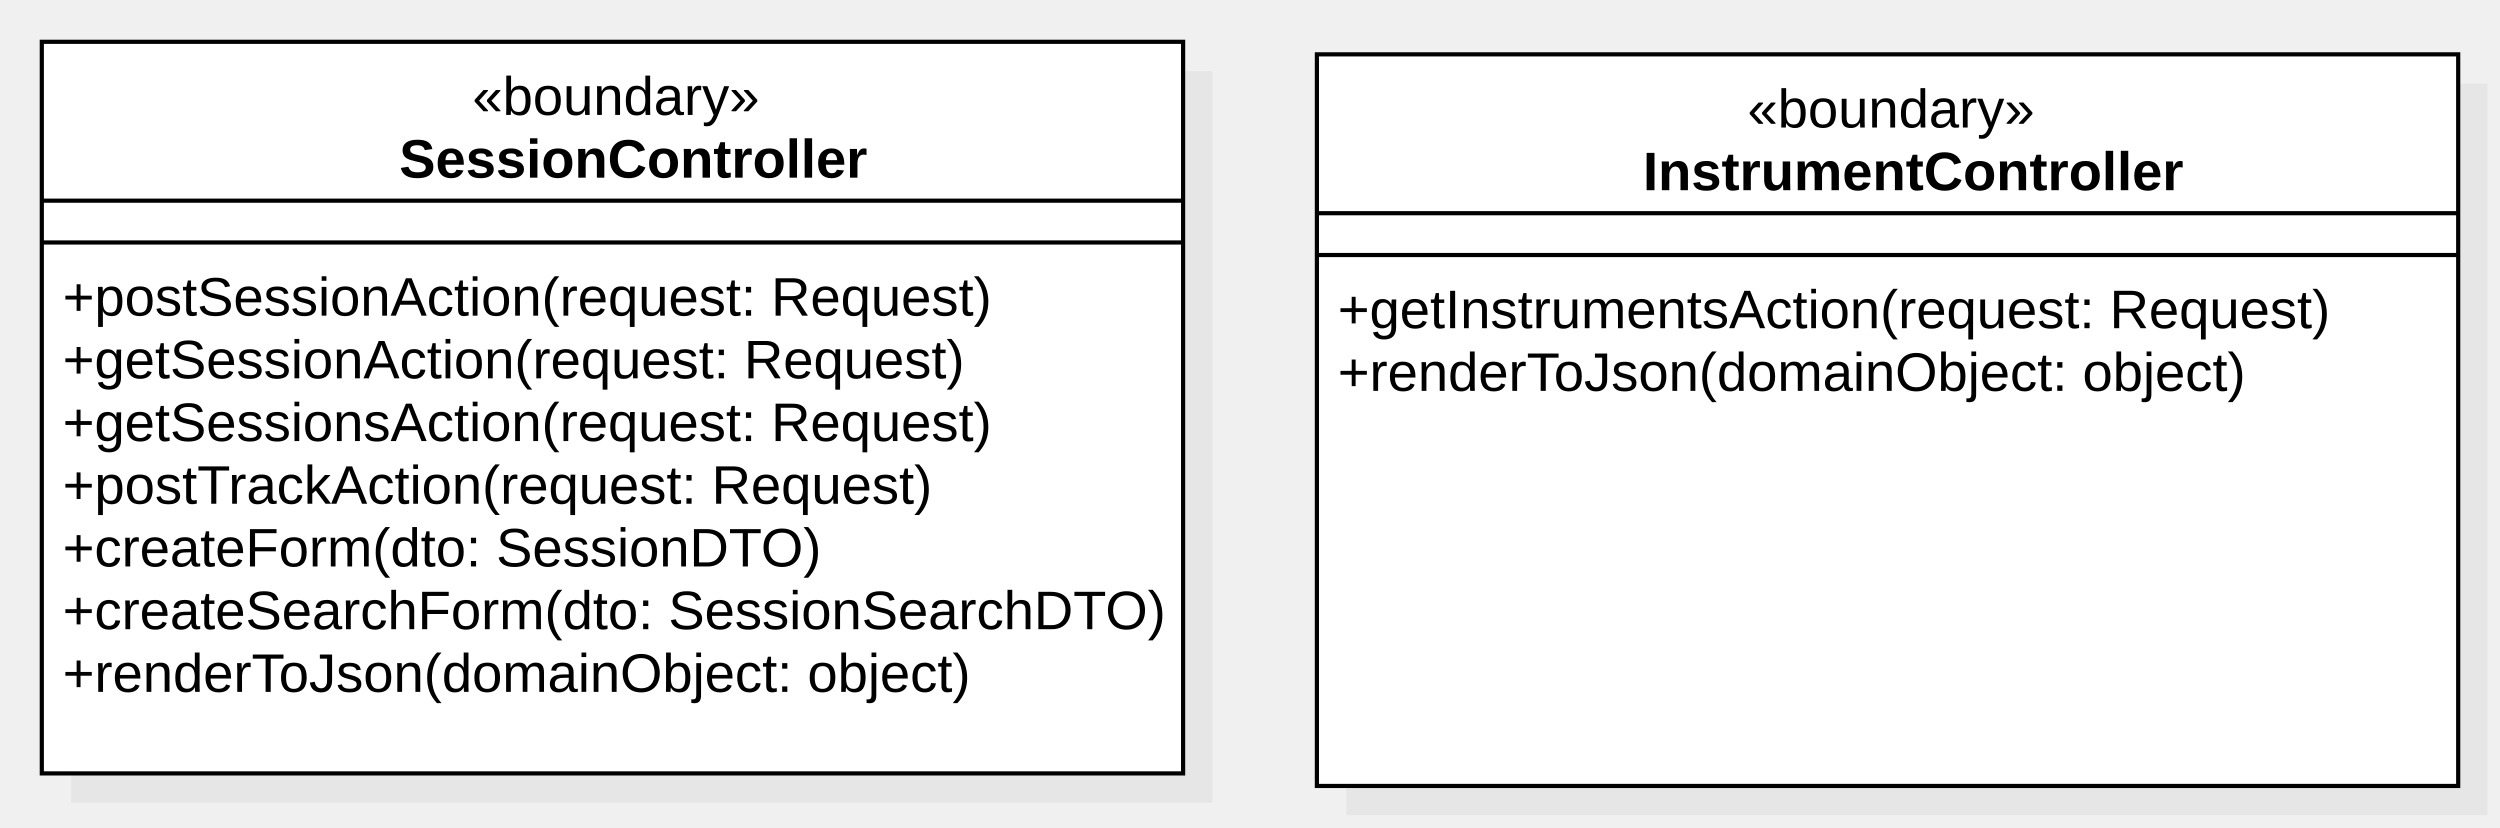
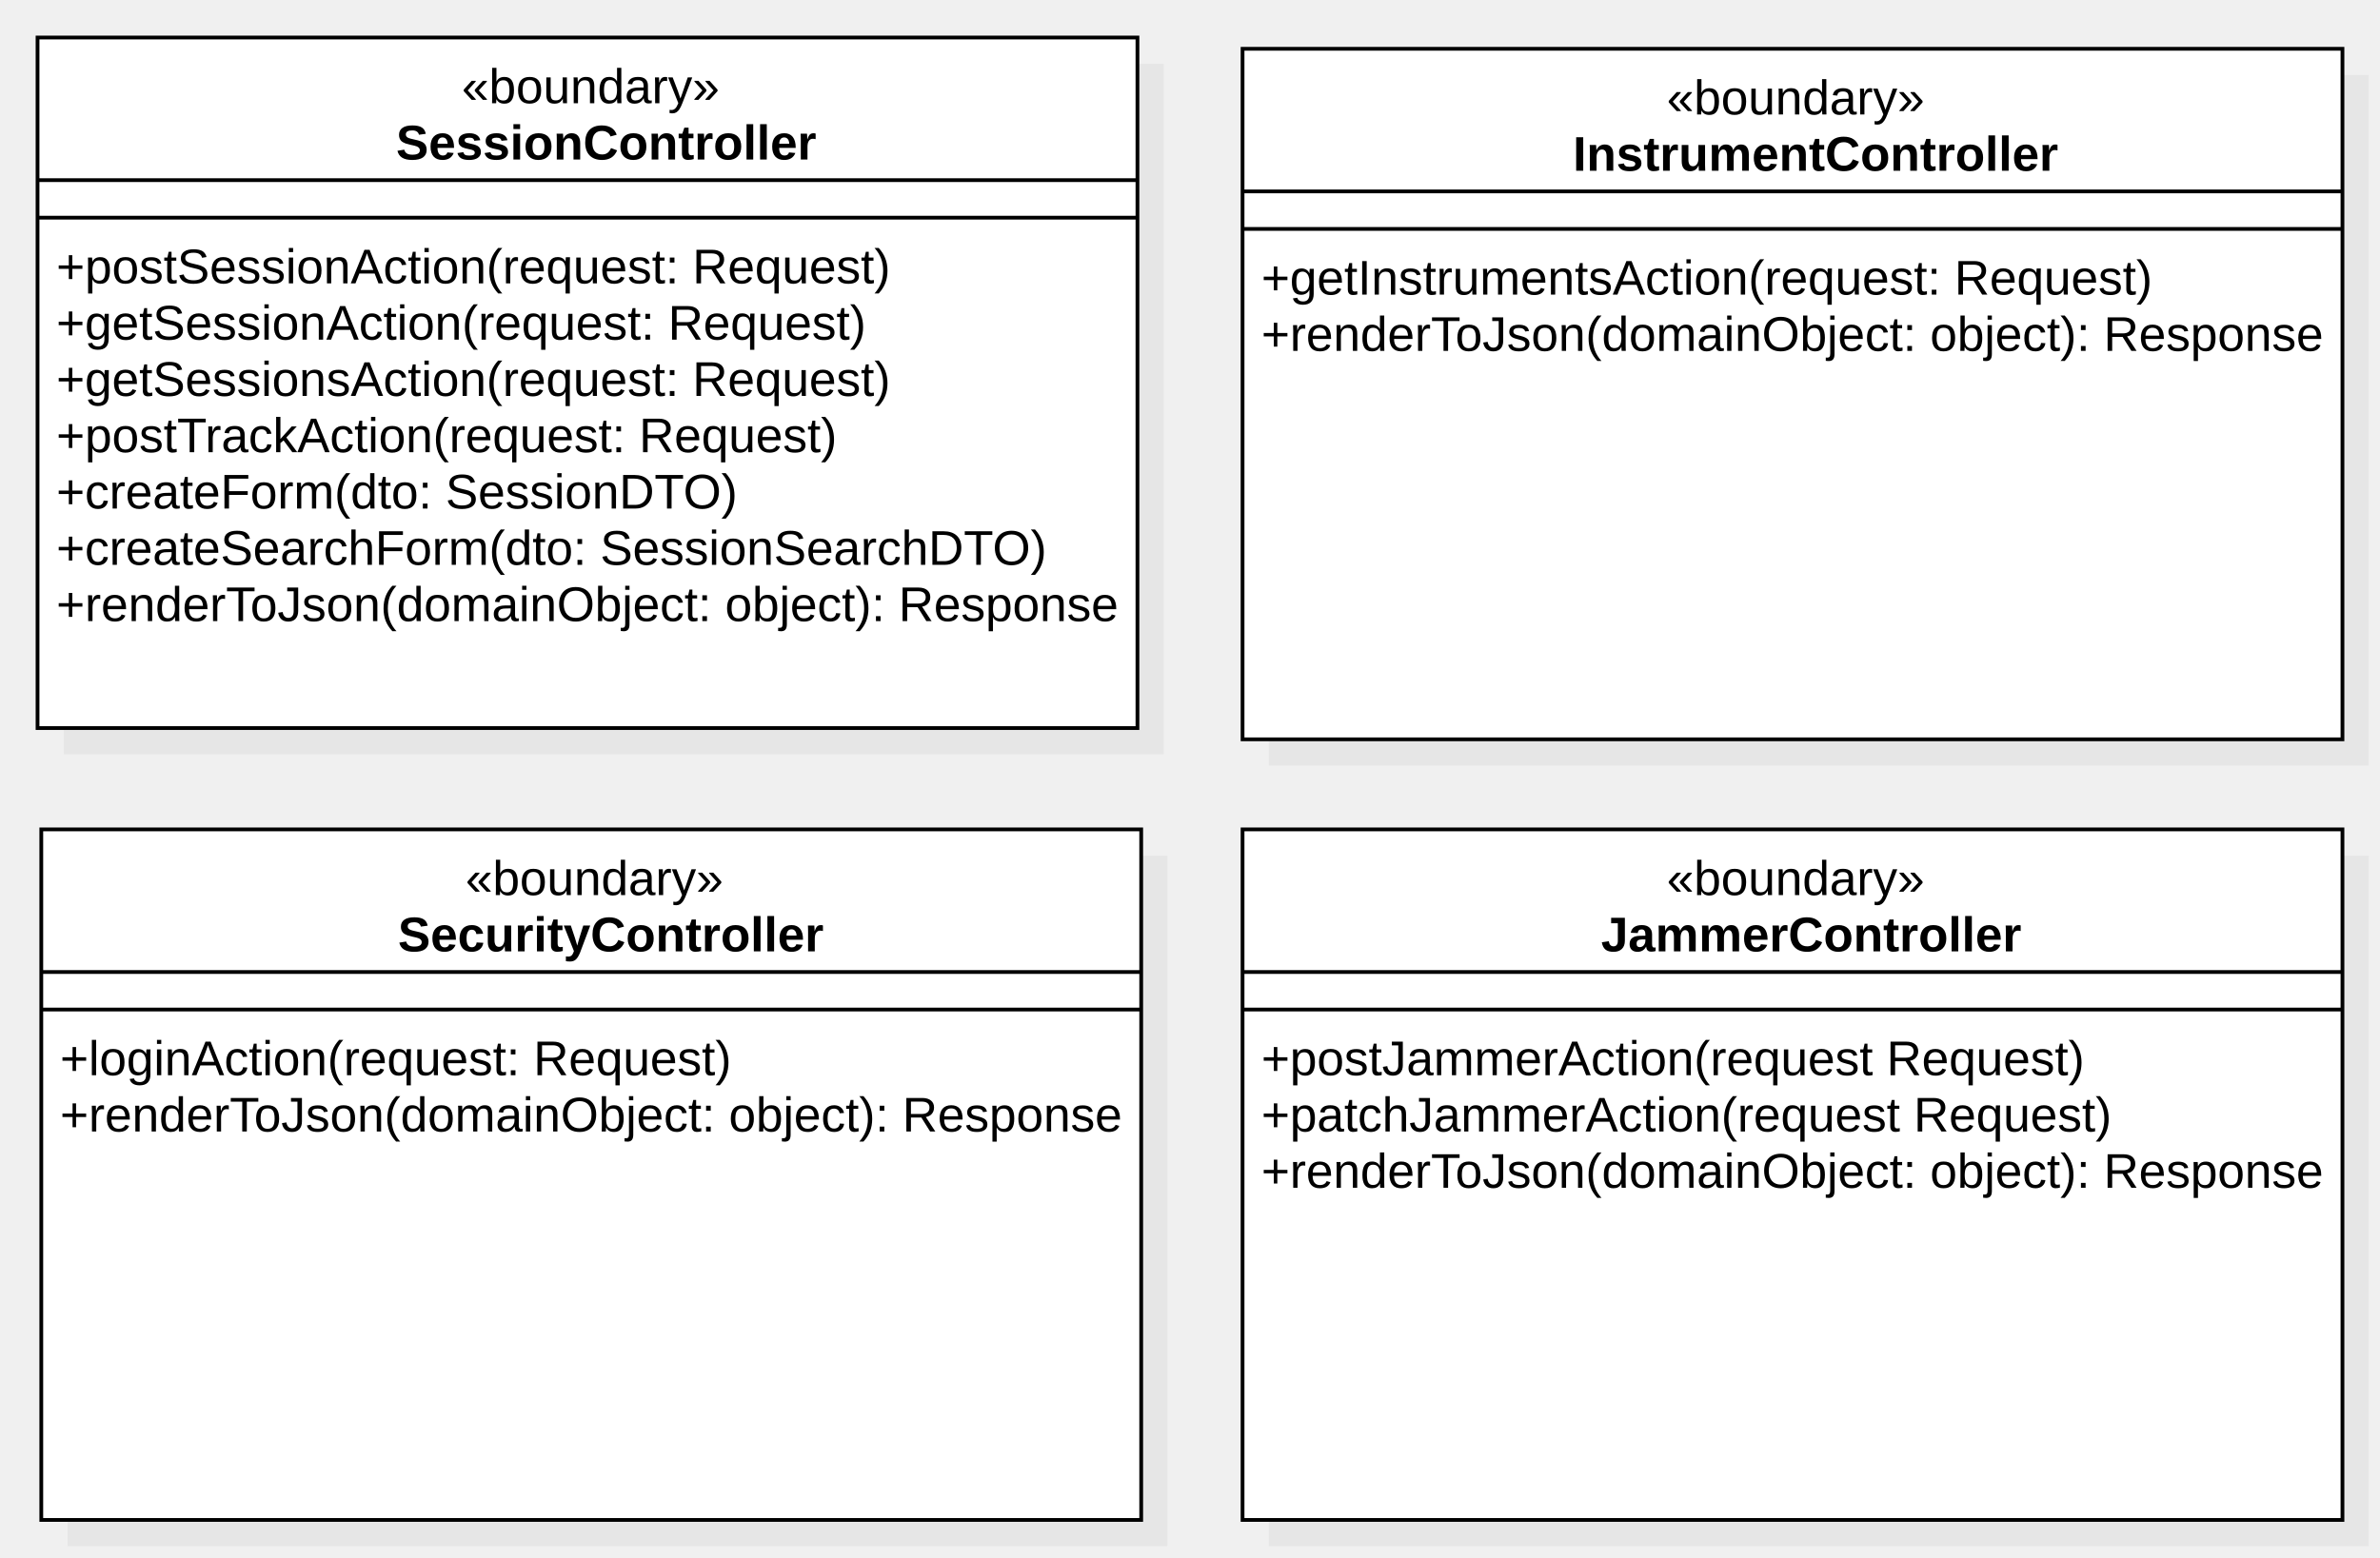
- <svg xmlns="http://www.w3.org/2000/svg" version="1.1" width="598" height="198">
+ <svg xmlns="http://www.w3.org/2000/svg" version="1.1" width="634" height="415">
  <defs />
  <g>
    <g transform="translate(-5,-3) scale(1,1)">
-       <rect fill="#C0C0C0" stroke="none" x="22" y="20" width="273" height="175" opacity="0.2" />
+       <rect fill="#C0C0C0" stroke="none" x="22" y="20" width="293" height="184" opacity="0.2" />
    </g>
    <g transform="translate(-5,-3) scale(1,1)">
-       <rect fill="#ffffff" stroke="none" x="15" y="13" width="273" height="175" />
+       <rect fill="#ffffff" stroke="none" x="15" y="13" width="293" height="184" />
    </g>
    <g transform="translate(-5,-3) scale(1,1)">
-       <path fill="none" stroke="#000000" d="M 15 13 L 288 13 L 288 188 L 15 188 L 15 13 Z Z" stroke-miterlimit="10" />
+       <path fill="none" stroke="#000000" d="M 15 13 L 308 13 L 308 197 L 15 197 L 15 13 Z Z" stroke-miterlimit="10" />
    </g>
    <g transform="translate(-5,-3) scale(1,1)">
-       <path fill="none" stroke="#000000" d="M 15 51 L 288 51" stroke-miterlimit="10" />
+       <path fill="none" stroke="#000000" d="M 15 51 L 308 51" stroke-miterlimit="10" />
    </g>
    <g transform="translate(-5,-3) scale(1,1)">
-       <path fill="none" stroke="#000000" d="M 15 61 L 288 61" stroke-miterlimit="10" />
+       <path fill="none" stroke="#000000" d="M 15 61 L 308 61" stroke-miterlimit="10" />
    </g>
    <g transform="translate(-5,-3) scale(1,1)">
      <g>
        <path fill="none" stroke="none" />
-         <text fill="#000000" stroke="none" font-family="Arial" font-size="13px" font-style="normal" font-weight="normal" text-decoration="none" x="118" y="30.5">«boundary»</text>
+         <text fill="#000000" stroke="none" font-family="Arial" font-size="13px" font-style="normal" font-weight="normal" text-decoration="none" x="128" y="30.5">«boundary»</text>
      </g>
    </g>
    <g transform="translate(-5,-3) scale(1,1)">
      <g>
        <path fill="none" stroke="none" />
-         <text fill="#000000" stroke="none" font-family="Arial" font-size="13px" font-style="normal" font-weight="bold" text-decoration="none" x="100.5" y="45.5">SessionController</text>
+         <text fill="#000000" stroke="none" font-family="Arial" font-size="13px" font-style="normal" font-weight="bold" text-decoration="none" x="110.5" y="45.5">SessionController</text>
      </g>
    </g>
    <g transform="translate(-5,-3) scale(1,1)">
      <g>
        <path fill="none" stroke="none" />
        <text fill="#000000" stroke="none" font-family="Arial" font-size="13px" font-style="normal" font-weight="normal" text-decoration="none" x="20" y="78.5">+postSessionAction(request: Request)</text>
      </g>
    </g>
    <g transform="translate(-5,-3) scale(1,1)">
      <g>
        <path fill="none" stroke="none" />
        <text fill="#000000" stroke="none" font-family="Arial" font-size="13px" font-style="normal" font-weight="normal" text-decoration="none" x="20" y="93.5">+getSessionAction(request: Request)</text>
      </g>
    </g>
    <g transform="translate(-5,-3) scale(1,1)">
      <g>
        <path fill="none" stroke="none" />
        <text fill="#000000" stroke="none" font-family="Arial" font-size="13px" font-style="normal" font-weight="normal" text-decoration="none" x="20" y="108.5">+getSessionsAction(request: Request)</text>
      </g>
    </g>
    <g transform="translate(-5,-3) scale(1,1)">
      <g>
        <path fill="none" stroke="none" />
        <text fill="#000000" stroke="none" font-family="Arial" font-size="13px" font-style="normal" font-weight="normal" text-decoration="none" x="20" y="123.5">+postTrackAction(request: Request)</text>
      </g>
    </g>
    <g transform="translate(-5,-3) scale(1,1)">
      <g>
        <path fill="none" stroke="none" />
        <text fill="#000000" stroke="none" font-family="Arial" font-size="13px" font-style="normal" font-weight="normal" text-decoration="none" x="20" y="138.5">+createForm(dto: SessionDTO)</text>
      </g>
    </g>
    <g transform="translate(-5,-3) scale(1,1)">
      <g>
        <path fill="none" stroke="none" />
        <text fill="#000000" stroke="none" font-family="Arial" font-size="13px" font-style="normal" font-weight="normal" text-decoration="none" x="20" y="153.5">+createSearchForm(dto: SessionSearchDTO)</text>
      </g>
    </g>
    <g transform="translate(-5,-3) scale(1,1)">
      <g>
        <path fill="none" stroke="none" />
-         <text fill="#000000" stroke="none" font-family="Arial" font-size="13px" font-style="normal" font-weight="normal" text-decoration="none" x="20" y="168.5">+renderToJson(domainObject: object)</text>
+         <text fill="#000000" stroke="none" font-family="Arial" font-size="13px" font-style="normal" font-weight="normal" text-decoration="none" x="20" y="168.5">+renderToJson(domainObject: object): Response</text>
      </g>
    </g>
    <g transform="translate(-5,-3) scale(1,1)">
-       <rect fill="#C0C0C0" stroke="none" x="327" y="23" width="273" height="175" opacity="0.2" />
+       <rect fill="#C0C0C0" stroke="none" x="343" y="23" width="293" height="184" opacity="0.2" />
    </g>
    <g transform="translate(-5,-3) scale(1,1)">
-       <rect fill="#ffffff" stroke="none" x="320" y="16" width="273" height="175" />
+       <rect fill="#ffffff" stroke="none" x="336" y="16" width="293" height="184" />
    </g>
    <g transform="translate(-5,-3) scale(1,1)">
-       <path fill="none" stroke="#000000" d="M 320 16 L 593 16 L 593 191 L 320 191 L 320 16 Z Z" stroke-miterlimit="10" />
+       <path fill="none" stroke="#000000" d="M 336 16 L 629 16 L 629 200 L 336 200 L 336 16 Z Z" stroke-miterlimit="10" />
    </g>
    <g transform="translate(-5,-3) scale(1,1)">
-       <path fill="none" stroke="#000000" d="M 320 54 L 593 54" stroke-miterlimit="10" />
+       <path fill="none" stroke="#000000" d="M 336 54 L 629 54" stroke-miterlimit="10" />
    </g>
    <g transform="translate(-5,-3) scale(1,1)">
-       <path fill="none" stroke="#000000" d="M 320 64 L 593 64" stroke-miterlimit="10" />
+       <path fill="none" stroke="#000000" d="M 336 64 L 629 64" stroke-miterlimit="10" />
    </g>
    <g transform="translate(-5,-3) scale(1,1)">
      <g>
        <path fill="none" stroke="none" />
-         <text fill="#000000" stroke="none" font-family="Arial" font-size="13px" font-style="normal" font-weight="normal" text-decoration="none" x="423" y="33.5">«boundary»</text>
+         <text fill="#000000" stroke="none" font-family="Arial" font-size="13px" font-style="normal" font-weight="normal" text-decoration="none" x="449" y="33.5">«boundary»</text>
      </g>
    </g>
    <g transform="translate(-5,-3) scale(1,1)">
      <g>
        <path fill="none" stroke="none" />
-         <text fill="#000000" stroke="none" font-family="Arial" font-size="13px" font-style="normal" font-weight="bold" text-decoration="none" x="398" y="48.5">InstrumentController</text>
+         <text fill="#000000" stroke="none" font-family="Arial" font-size="13px" font-style="normal" font-weight="bold" text-decoration="none" x="424" y="48.5">InstrumentController</text>
      </g>
    </g>
    <g transform="translate(-5,-3) scale(1,1)">
      <g>
        <path fill="none" stroke="none" />
-         <text fill="#000000" stroke="none" font-family="Arial" font-size="13px" font-style="normal" font-weight="normal" text-decoration="none" x="325" y="81.5">+getInstrumentsAction(request: Request)</text>
+         <text fill="#000000" stroke="none" font-family="Arial" font-size="13px" font-style="normal" font-weight="normal" text-decoration="none" x="341" y="81.5">+getInstrumentsAction(request: Request)</text>
      </g>
    </g>
    <g transform="translate(-5,-3) scale(1,1)">
      <g>
        <path fill="none" stroke="none" />
-         <text fill="#000000" stroke="none" font-family="Arial" font-size="13px" font-style="normal" font-weight="normal" text-decoration="none" x="325" y="96.5">+renderToJson(domainObject: object)</text>
+         <text fill="#000000" stroke="none" font-family="Arial" font-size="13px" font-style="normal" font-weight="normal" text-decoration="none" x="341" y="96.5">+renderToJson(domainObject: object): Response</text>
+       </g>
+     </g>
+     <g transform="translate(-5,-3) scale(1,1)">
+       <rect fill="#C0C0C0" stroke="none" x="23" y="231" width="293" height="184" opacity="0.2" />
+     </g>
+     <g transform="translate(-5,-3) scale(1,1)">
+       <rect fill="#ffffff" stroke="none" x="16" y="224" width="293" height="184" />
+     </g>
+     <g transform="translate(-5,-3) scale(1,1)">
+       <path fill="none" stroke="#000000" d="M 16 224 L 309 224 L 309 408 L 16 408 L 16 224 Z Z" stroke-miterlimit="10" />
+     </g>
+     <g transform="translate(-5,-3) scale(1,1)">
+       <path fill="none" stroke="#000000" d="M 16 262 L 309 262" stroke-miterlimit="10" />
+     </g>
+     <g transform="translate(-5,-3) scale(1,1)">
+       <path fill="none" stroke="#000000" d="M 16 272 L 309 272" stroke-miterlimit="10" />
+     </g>
+     <g transform="translate(-5,-3) scale(1,1)">
+       <g>
+         <path fill="none" stroke="none" />
+         <text fill="#000000" stroke="none" font-family="Arial" font-size="13px" font-style="normal" font-weight="normal" text-decoration="none" x="129" y="241.5">«boundary»</text>
+       </g>
+     </g>
+     <g transform="translate(-5,-3) scale(1,1)">
+       <g>
+         <path fill="none" stroke="none" />
+         <text fill="#000000" stroke="none" font-family="Arial" font-size="13px" font-style="normal" font-weight="bold" text-decoration="none" x="111" y="256.5">SecurityController</text>
+       </g>
+     </g>
+     <g transform="translate(-5,-3) scale(1,1)">
+       <g>
+         <path fill="none" stroke="none" />
+         <text fill="#000000" stroke="none" font-family="Arial" font-size="13px" font-style="normal" font-weight="normal" text-decoration="none" x="21" y="289.5">+loginAction(request: Request)</text>
+       </g>
+     </g>
+     <g transform="translate(-5,-3) scale(1,1)">
+       <g>
+         <path fill="none" stroke="none" />
+         <text fill="#000000" stroke="none" font-family="Arial" font-size="13px" font-style="normal" font-weight="normal" text-decoration="none" x="21" y="304.5">+renderToJson(domainObject: object): Response</text>
+       </g>
+     </g>
+     <g transform="translate(-5,-3) scale(1,1)">
+       <rect fill="#C0C0C0" stroke="none" x="343" y="231" width="293" height="184" opacity="0.2" />
+     </g>
+     <g transform="translate(-5,-3) scale(1,1)">
+       <rect fill="#ffffff" stroke="none" x="336" y="224" width="293" height="184" />
+     </g>
+     <g transform="translate(-5,-3) scale(1,1)">
+       <path fill="none" stroke="#000000" d="M 336 224 L 629 224 L 629 408 L 336 408 L 336 224 Z Z" stroke-miterlimit="10" />
+     </g>
+     <g transform="translate(-5,-3) scale(1,1)">
+       <path fill="none" stroke="#000000" d="M 336 262 L 629 262" stroke-miterlimit="10" />
+     </g>
+     <g transform="translate(-5,-3) scale(1,1)">
+       <path fill="none" stroke="#000000" d="M 336 272 L 629 272" stroke-miterlimit="10" />
+     </g>
+     <g transform="translate(-5,-3) scale(1,1)">
+       <g>
+         <path fill="none" stroke="none" />
+         <text fill="#000000" stroke="none" font-family="Arial" font-size="13px" font-style="normal" font-weight="normal" text-decoration="none" x="449" y="241.5">«boundary»</text>
+       </g>
+     </g>
+     <g transform="translate(-5,-3) scale(1,1)">
+       <g>
+         <path fill="none" stroke="none" />
+         <text fill="#000000" stroke="none" font-family="Arial" font-size="13px" font-style="normal" font-weight="bold" text-decoration="none" x="431.5" y="256.5">JammerController</text>
+       </g>
+     </g>
+     <g transform="translate(-5,-3) scale(1,1)">
+       <g>
+         <path fill="none" stroke="none" />
+         <text fill="#000000" stroke="none" font-family="Arial" font-size="13px" font-style="normal" font-weight="normal" text-decoration="none" x="341" y="289.5">+postJammerAction(request Request)</text>
+       </g>
+     </g>
+     <g transform="translate(-5,-3) scale(1,1)">
+       <g>
+         <path fill="none" stroke="none" />
+         <text fill="#000000" stroke="none" font-family="Arial" font-size="13px" font-style="normal" font-weight="normal" text-decoration="none" x="341" y="304.5">+patchJammerAction(request Request)</text>
+       </g>
+     </g>
+     <g transform="translate(-5,-3) scale(1,1)">
+       <g>
+         <path fill="none" stroke="none" />
+         <text fill="#000000" stroke="none" font-family="Arial" font-size="13px" font-style="normal" font-weight="normal" text-decoration="none" x="341" y="319.5">+renderToJson(domainObject: object): Response</text>
      </g>
    </g>
  </g>
</svg>
